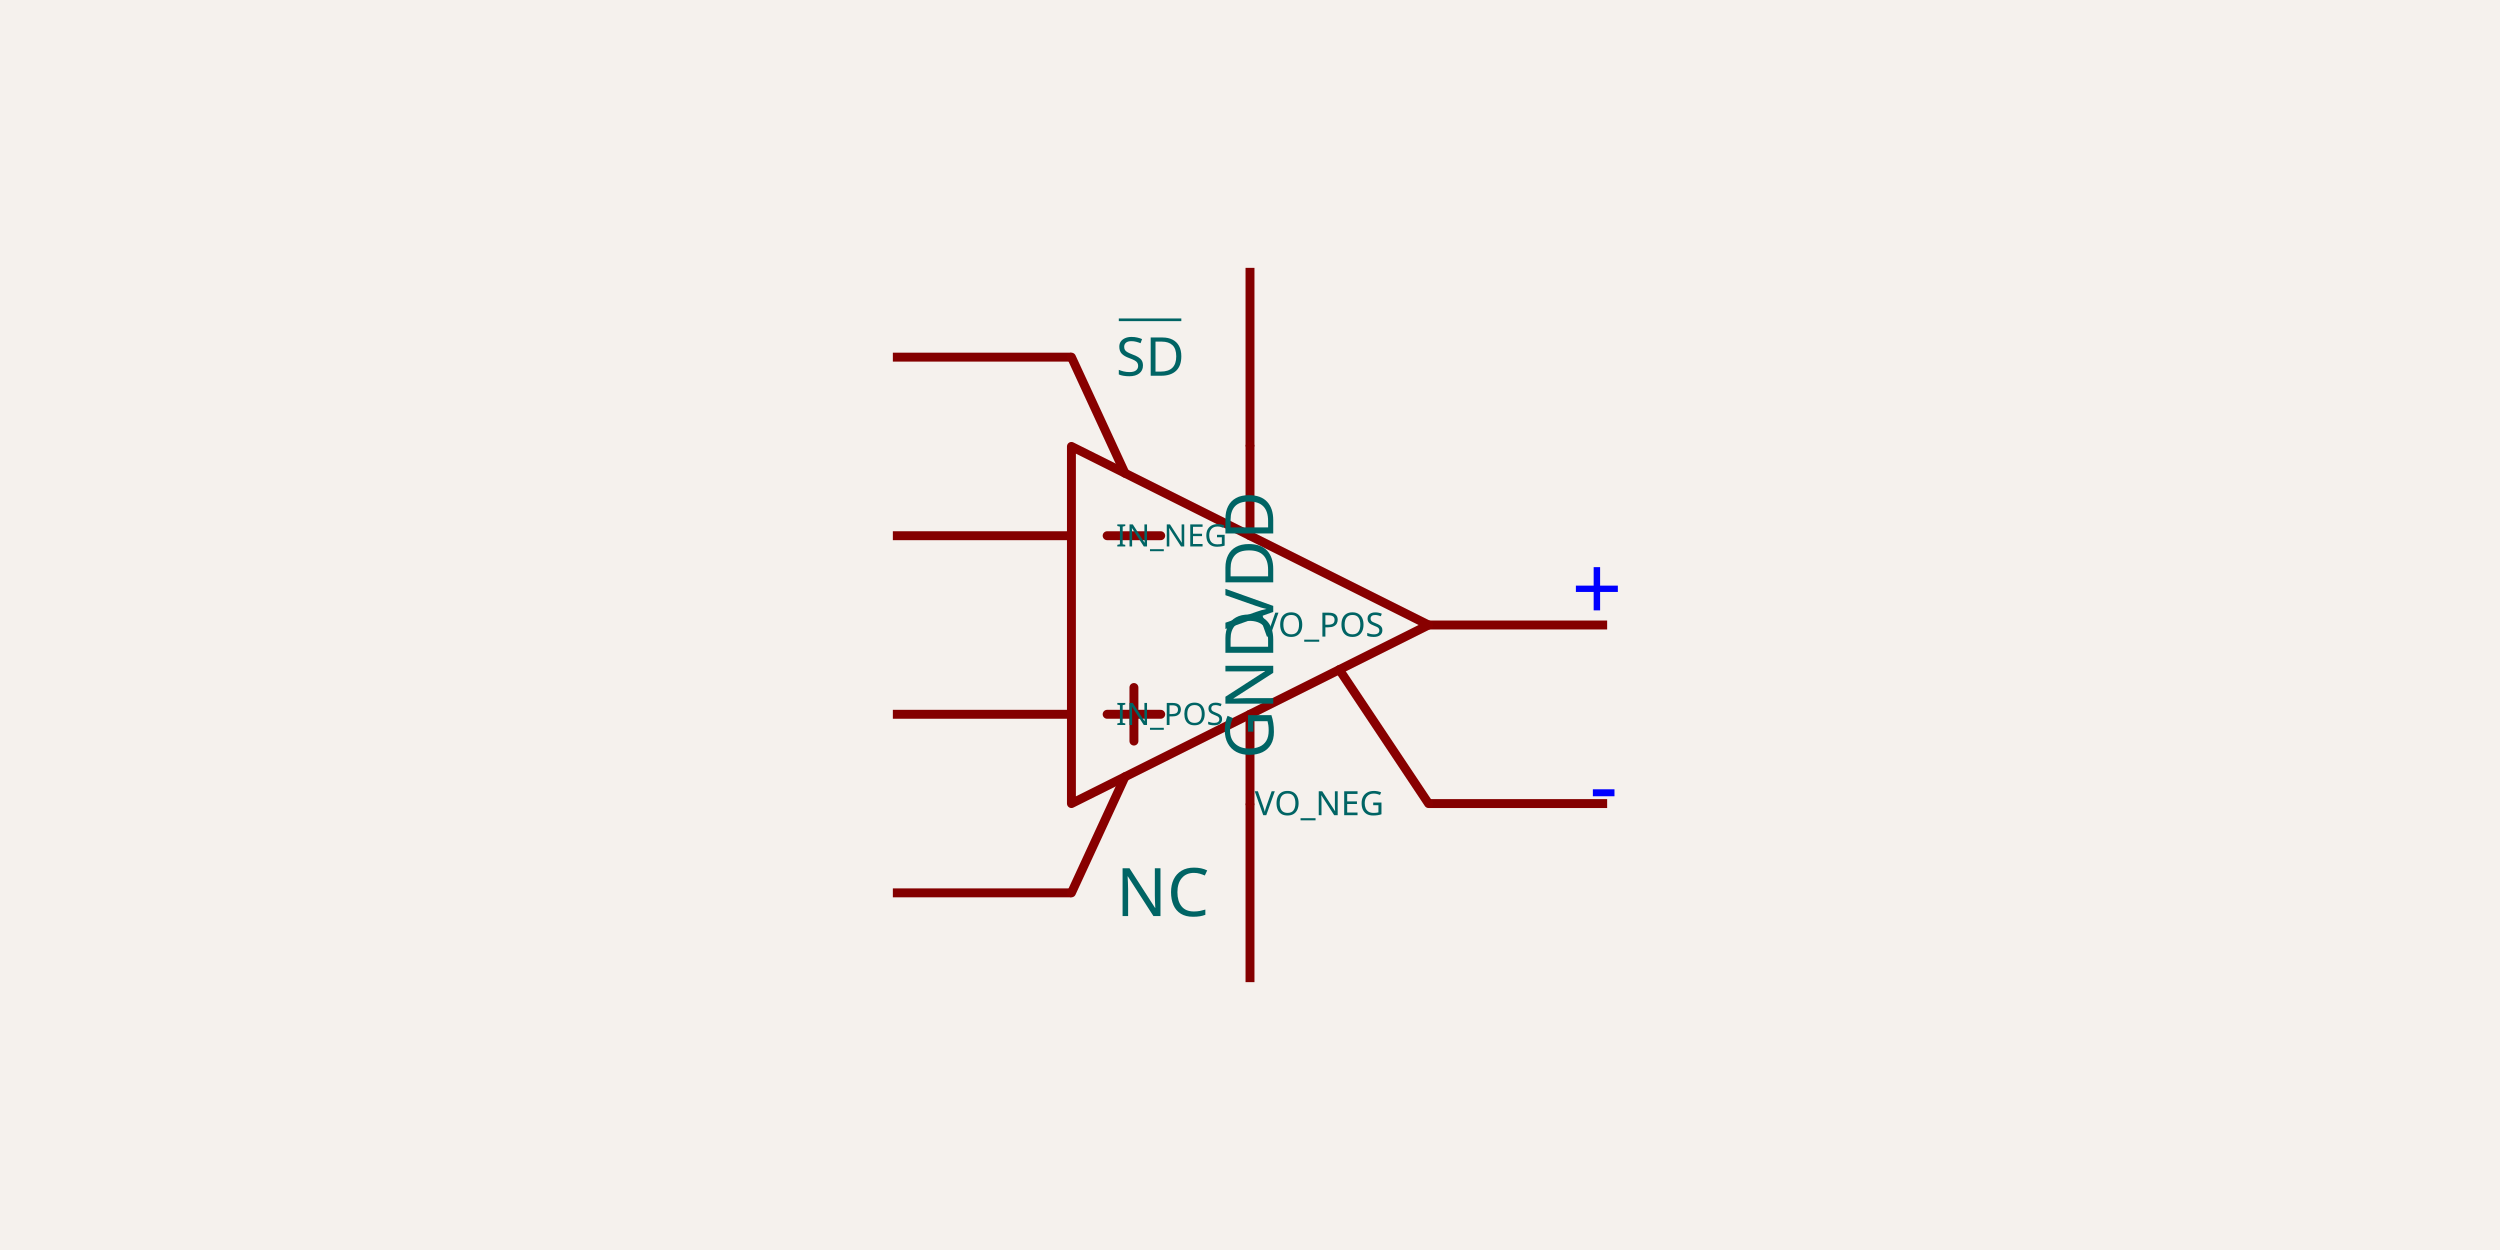
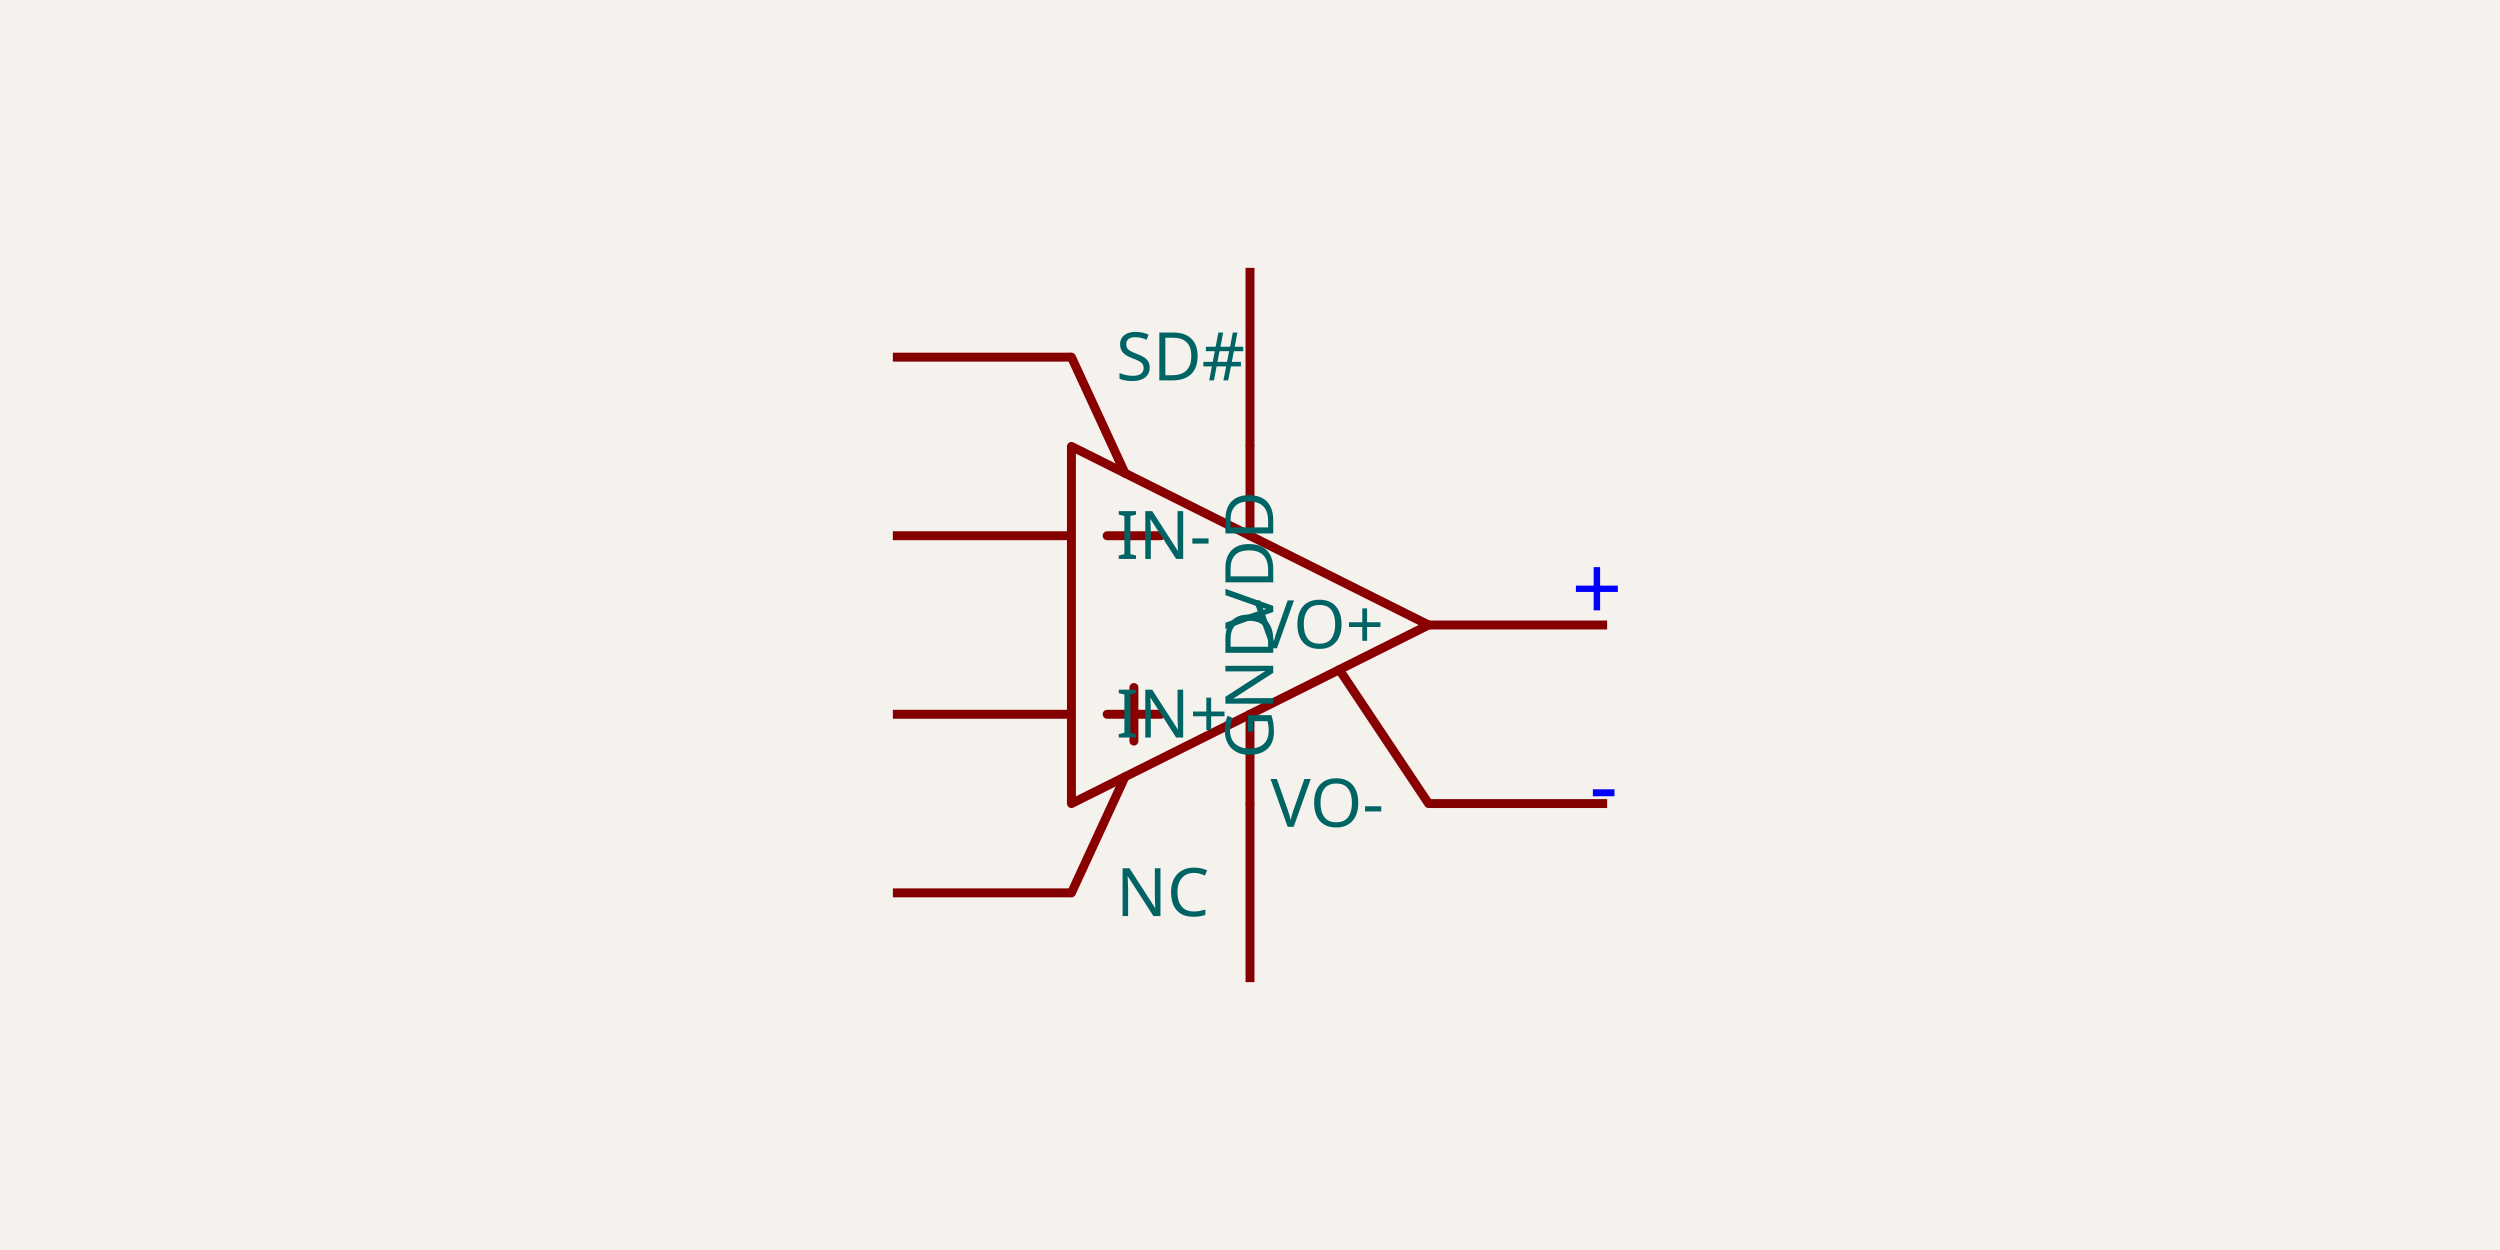
<svg xmlns="http://www.w3.org/2000/svg" class="tscircuit-schematic" width="1200" height="600" style="background-color: rgb(245, 241, 237)" data-real-to-screen-transform="matrix(214.2857142857,0,0,-214.2857142857,600,278.5714285714)" data-software-used-string="@tscircuit/core@0.0.1766">
  <style>
              .boundary { fill: rgb(245, 241, 237); }
              .schematic-boundary { fill: none; stroke: #fff; }
              .component { fill: none; stroke: rgb(132, 0, 0); }
              .chip { fill: rgb(255, 255, 194); stroke: rgb(132, 0, 0); }
              .component-pin { fill: none; stroke: rgb(132, 0, 0); }
              .text { font-family: sans-serif; fill: rgb(0, 150, 0); }
              .pin-number { fill: rgb(169, 0, 0); }
              .port-label { fill: rgb(0, 100, 100); }
              .component-name { fill: rgb(0, 100, 100); }

            </style>
  <rect class="boundary" x="0" y="0" width="1200" height="600" />
  <g class="sch-component" data-circuit-json-type="schematic_component" data-schematic-component-id="schematic_component_0">
    <line class="sch-line" x1="428.571" y1="171.429" x2="514.286" y2="171.429" stroke="rgba(132, 0, 0)" stroke-width="4.286" data-schematic-line-id="schematic_line_0" data-schematic-component-id="schematic_component_0" />
    <line class="sch-line" x1="428.571" y1="257.143" x2="514.286" y2="257.143" stroke="rgba(132, 0, 0)" stroke-width="4.286" data-schematic-line-id="schematic_line_1" data-schematic-component-id="schematic_component_0" />
    <line class="sch-line" x1="428.571" y1="342.857" x2="514.286" y2="342.857" stroke="rgba(132, 0, 0)" stroke-width="4.286" data-schematic-line-id="schematic_line_2" data-schematic-component-id="schematic_component_0" />
    <line class="sch-line" x1="600" y1="471.429" x2="600" y2="385.714" stroke="rgba(132, 0, 0)" stroke-width="4.286" data-schematic-line-id="schematic_line_3" data-schematic-component-id="schematic_component_0" />
    <line class="sch-line" x1="771.429" y1="300" x2="685.714" y2="300" stroke="rgba(132, 0, 0)" stroke-width="4.286" data-schematic-line-id="schematic_line_4" data-schematic-component-id="schematic_component_0" />
    <line class="sch-line" x1="600" y1="128.571" x2="600" y2="214.286" stroke="rgba(132, 0, 0)" stroke-width="4.286" data-schematic-line-id="schematic_line_5" data-schematic-component-id="schematic_component_0" />
    <line class="sch-line" x1="771.429" y1="385.714" x2="685.714" y2="385.714" stroke="rgba(132, 0, 0)" stroke-width="4.286" data-schematic-line-id="schematic_line_6" data-schematic-component-id="schematic_component_0" />
    <line class="sch-line" x1="428.571" y1="428.571" x2="514.286" y2="428.571" stroke="rgba(132, 0, 0)" stroke-width="4.286" data-schematic-line-id="schematic_line_7" data-schematic-component-id="schematic_component_0" />
    <path class="sch-path" d="M 514.286 385.714 L 685.714 300 L 514.286 214.286 L 514.286 385.714" stroke="#880000" stroke-width="4.286" fill="none" stroke-linecap="round" stroke-linejoin="round" data-schematic-component-id="schematic_component_0" />
    <path class="sch-path" d="M 531.429 257.143 L 557.143 257.143" stroke="#880000" stroke-width="4.286" fill="none" stroke-linecap="round" stroke-linejoin="round" data-schematic-component-id="schematic_component_0" />
    <path class="sch-path" d="M 531.429 342.857 L 557.143 342.857" stroke="#880000" stroke-width="4.286" fill="none" stroke-linecap="round" stroke-linejoin="round" data-schematic-component-id="schematic_component_0" />
    <path class="sch-path" d="M 544.286 330 L 544.286 355.714" stroke="#880000" stroke-width="4.286" fill="none" stroke-linecap="round" stroke-linejoin="round" data-schematic-component-id="schematic_component_0" />
    <path class="sch-path" d="M 600 214.286 L 600 257.143" stroke="#880000" stroke-width="4.286" fill="none" stroke-linecap="round" stroke-linejoin="round" data-schematic-component-id="schematic_component_0" />
    <path class="sch-path" d="M 600 342.857 L 600 385.714" stroke="#880000" stroke-width="4.286" fill="none" stroke-linecap="round" stroke-linejoin="round" data-schematic-component-id="schematic_component_0" />
    <path class="sch-path" d="M 642.857 321.429 L 685.714 385.714" stroke="#880000" stroke-width="4.286" fill="none" stroke-linecap="round" stroke-linejoin="round" data-schematic-component-id="schematic_component_0" />
    <path class="sch-path" d="M 540 227.143 L 514.286 171.429" stroke="#880000" stroke-width="4.286" fill="none" stroke-linecap="round" stroke-linejoin="round" data-schematic-component-id="schematic_component_0" />
    <path class="sch-path" d="M 540 372.857 L 514.286 428.571" stroke="#880000" stroke-width="4.286" fill="none" stroke-linecap="round" stroke-linejoin="round" data-schematic-component-id="schematic_component_0" />
-     <text class="port-label sch-pin-label" x="535.714" y="171.429" style="font-family: sans-serif; text-decoration: overline;" fill="rgb(0, 100, 100)" text-anchor="start" dominant-baseline="middle" font-size="25.714px" transform="">SD</text>
-     <text class="port-label sch-pin-label" x="535.714" y="257.143" style="font-family: sans-serif;" fill="rgb(0, 100, 100)" text-anchor="start" dominant-baseline="middle" font-size="14.835px" transform="">IN_NEG</text>
-     <text class="port-label sch-pin-label" x="535.714" y="342.857" style="font-family: sans-serif;" fill="rgb(0, 100, 100)" text-anchor="start" dominant-baseline="middle" font-size="14.835px" transform="">IN_POS</text>
+     <text class="port-label sch-pin-label" x="535.714" y="171.429" style="font-family: sans-serif;" fill="rgb(0, 100, 100)" text-anchor="start" dominant-baseline="middle" font-size="32.143px" transform="">SD#</text>
+     <text class="port-label sch-pin-label" x="535.714" y="257.143" style="font-family: sans-serif;" fill="rgb(0, 100, 100)" text-anchor="start" dominant-baseline="middle" font-size="32.143px" transform="">IN-</text>
+     <text class="port-label sch-pin-label" x="535.714" y="342.857" style="font-family: sans-serif;" fill="rgb(0, 100, 100)" text-anchor="start" dominant-baseline="middle" font-size="32.143px" transform="">IN+</text>
    <text class="port-label sch-pin-label" x="600" y="364.286" style="font-family: sans-serif;" fill="rgb(0, 100, 100)" text-anchor="start" dominant-baseline="middle" font-size="32.143px" transform="rotate(-90 600 364.2857)">GND</text>
-     <text class="port-label sch-pin-label" x="664.286" y="300" style="font-family: sans-serif;" fill="rgb(0, 100, 100)" text-anchor="end" dominant-baseline="middle" font-size="16.071px" transform="">VO_POS</text>
+     <text class="port-label sch-pin-label" x="664.286" y="300" style="font-family: sans-serif;" fill="rgb(0, 100, 100)" text-anchor="end" dominant-baseline="middle" font-size="32.143px" transform="">VO+</text>
    <text class="port-label sch-pin-label" x="600" y="235.714" style="font-family: sans-serif;" fill="rgb(0, 100, 100)" text-anchor="end" dominant-baseline="middle" font-size="32.143px" transform="rotate(-90 600 235.7143)">VDD</text>
-     <text class="port-label sch-pin-label" x="664.286" y="385.714" style="font-family: sans-serif;" fill="rgb(0, 100, 100)" text-anchor="end" dominant-baseline="middle" font-size="16.071px" transform="">VO_NEG</text>
+     <text class="port-label sch-pin-label" x="664.286" y="385.714" style="font-family: sans-serif;" fill="rgb(0, 100, 100)" text-anchor="end" dominant-baseline="middle" font-size="32.143px" transform="">VO-</text>
    <text class="port-label sch-pin-label" x="535.714" y="428.571" style="font-family: sans-serif;" fill="rgb(0, 100, 100)" text-anchor="start" dominant-baseline="middle" font-size="32.143px" transform="">NC</text>
  </g>
  <g class="schematic-port-hover sch-port-hover" data-schematic-port-id="source_port_0">
    <circle cx="428.571" cy="171.429" r="8.571" fill="red" opacity="0" />
  </g>
  <g class="schematic-port-hover sch-port-hover" data-schematic-port-id="source_port_1">
    <circle cx="428.571" cy="257.143" r="8.571" fill="red" opacity="0" />
  </g>
  <g class="schematic-port-hover sch-port-hover" data-schematic-port-id="source_port_2">
    <circle cx="428.571" cy="342.857" r="8.571" fill="red" opacity="0" />
  </g>
  <g class="schematic-port-hover sch-port-hover" data-schematic-port-id="source_port_3">
    <circle cx="600" cy="471.429" r="8.571" fill="red" opacity="0" />
  </g>
  <g class="schematic-port-hover sch-port-hover" data-schematic-port-id="source_port_4">
    <circle cx="771.429" cy="300" r="8.571" fill="red" opacity="0" />
  </g>
  <g class="schematic-port-hover sch-port-hover" data-schematic-port-id="source_port_5">
    <circle cx="600" cy="128.571" r="8.571" fill="red" opacity="0" />
  </g>
  <g class="schematic-port-hover sch-port-hover" data-schematic-port-id="source_port_6">
    <circle cx="771.429" cy="385.714" r="8.571" fill="red" opacity="0" />
  </g>
  <g class="schematic-port-hover sch-port-hover" data-schematic-port-id="source_port_7">
    <circle cx="428.571" cy="428.571" r="8.571" fill="red" opacity="0" />
  </g>
  <text class="sch-text" x="754.286" y="282.857" fill="#0000FF" text-anchor="start" dominant-baseline="middle" font-family="sans-serif" font-size="42.857px" transform="rotate(0, 754.2857, 282.8571)">+</text>
  <text class="sch-text" x="762.857" y="377.143" fill="#0000FF" text-anchor="start" dominant-baseline="middle" font-family="sans-serif" font-size="42.857px" transform="rotate(0, 762.8571, 377.1429)">-</text>
</svg>
